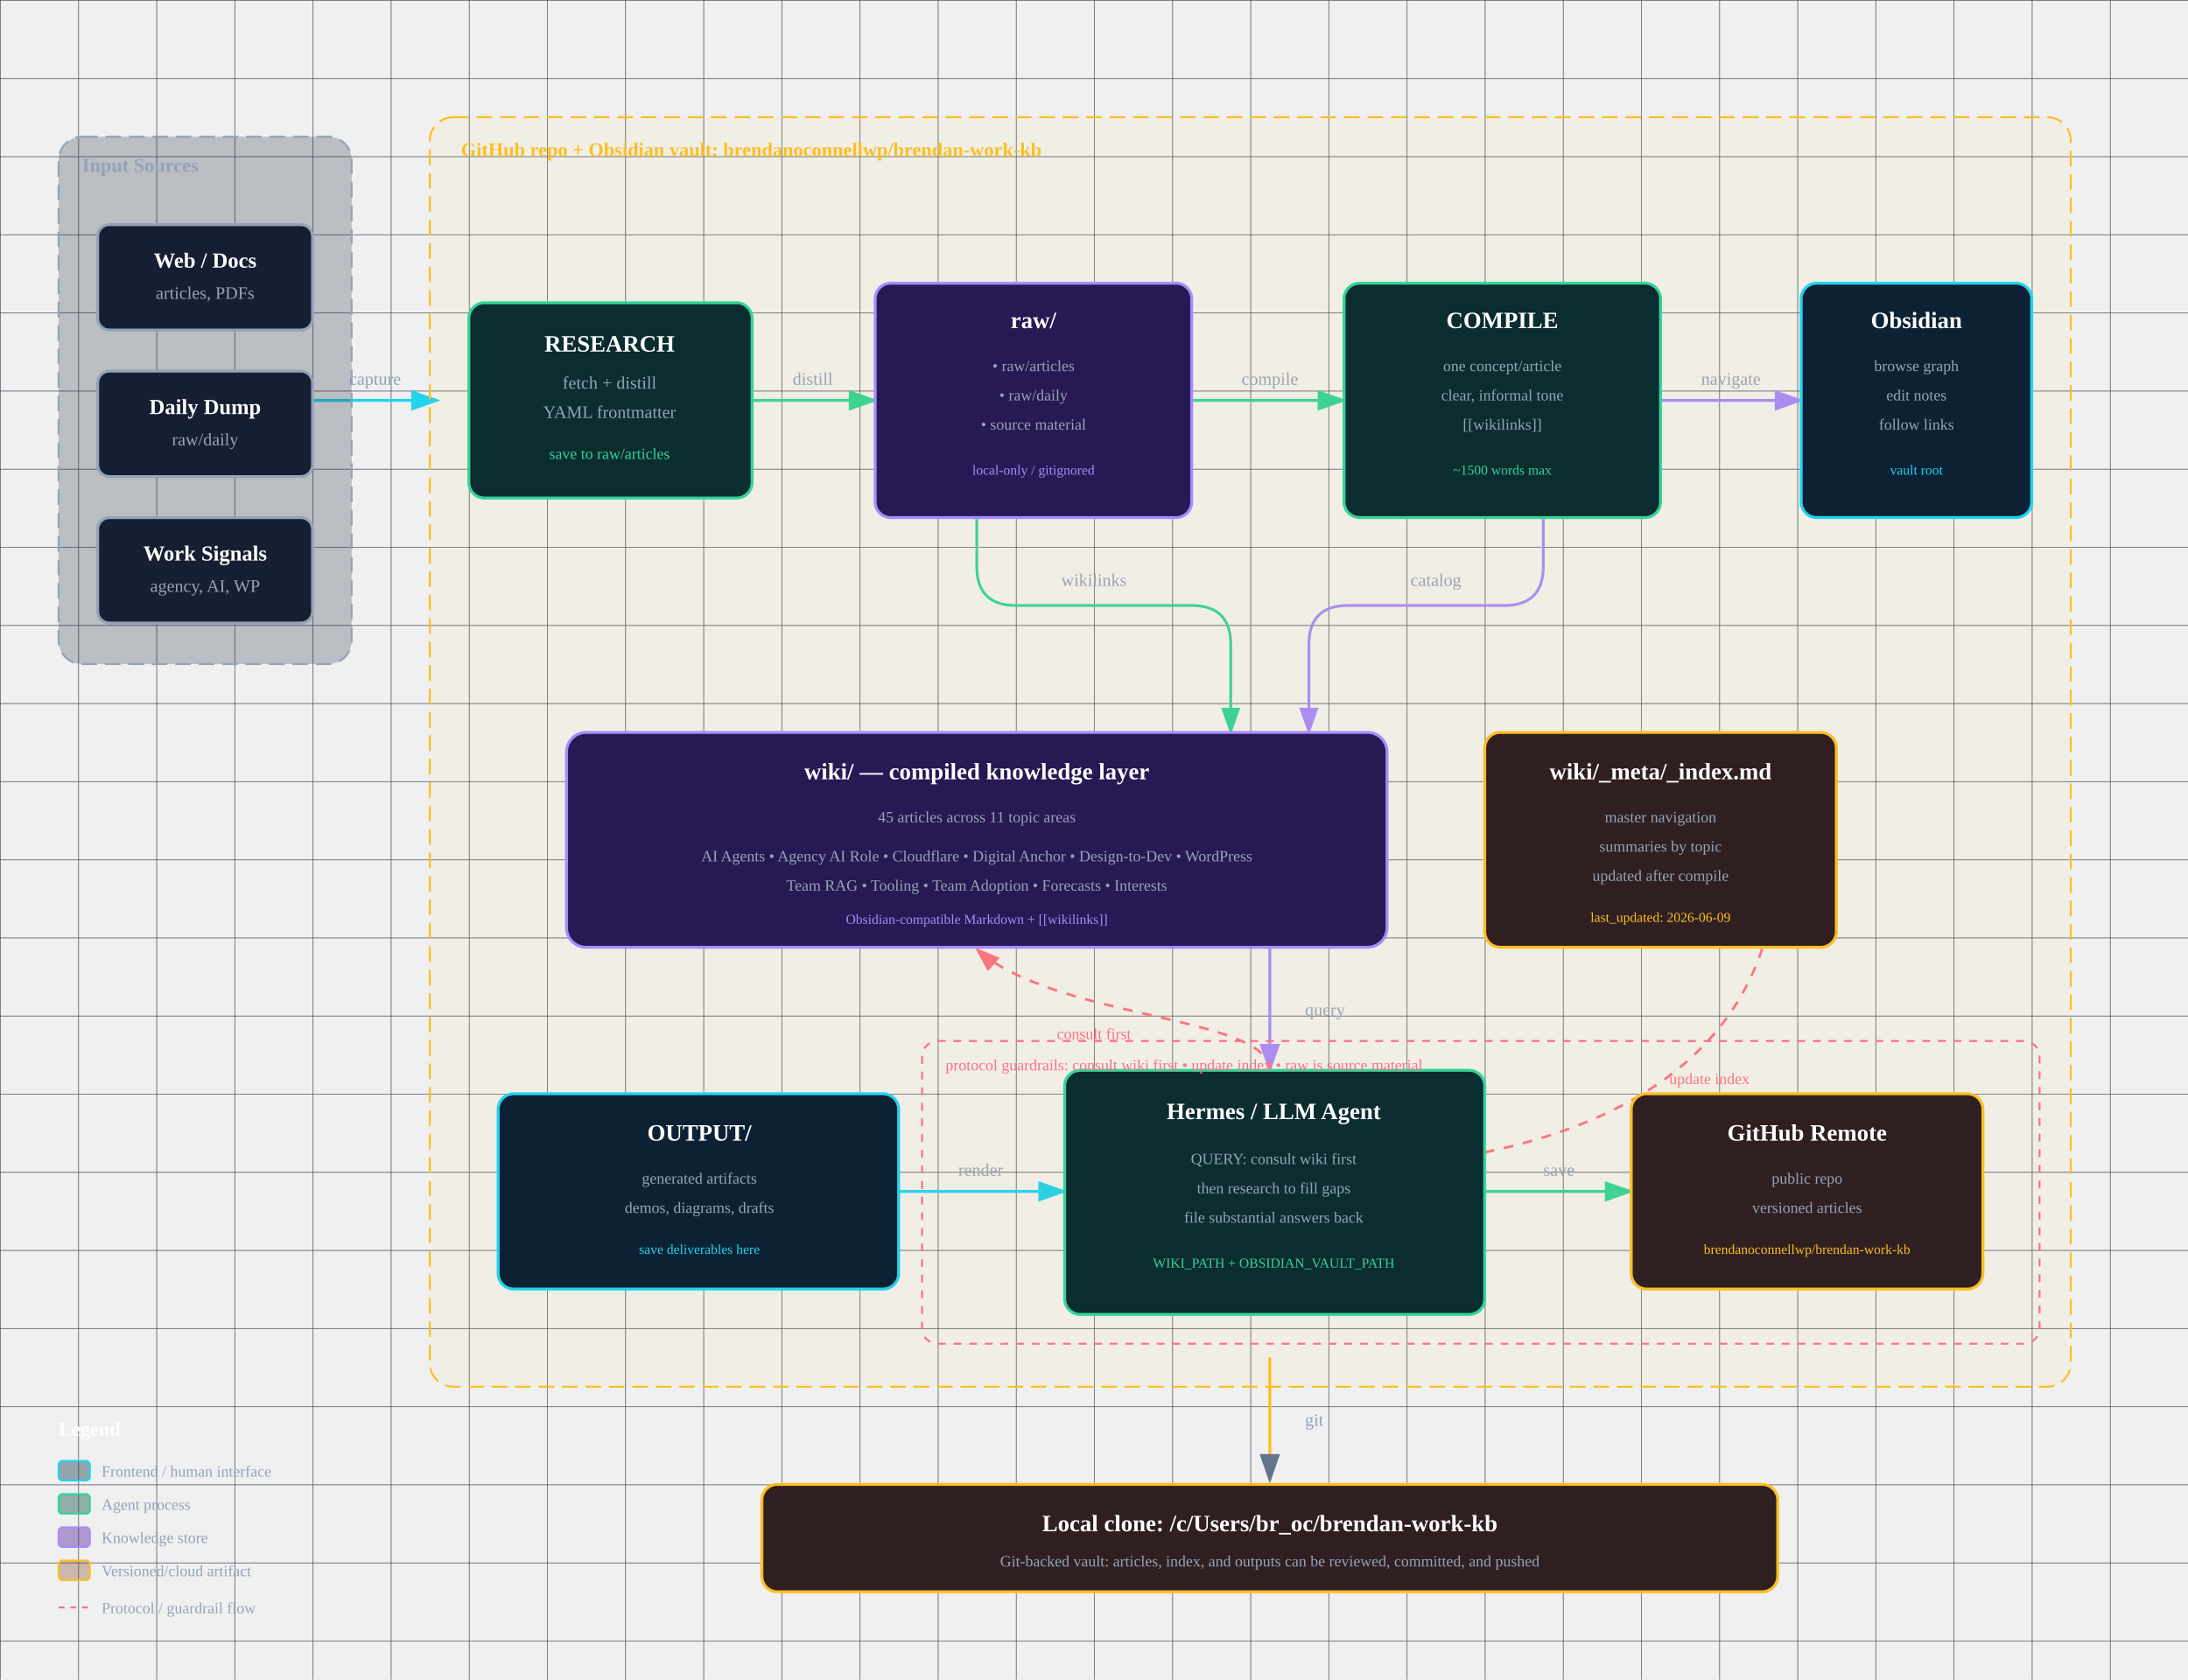
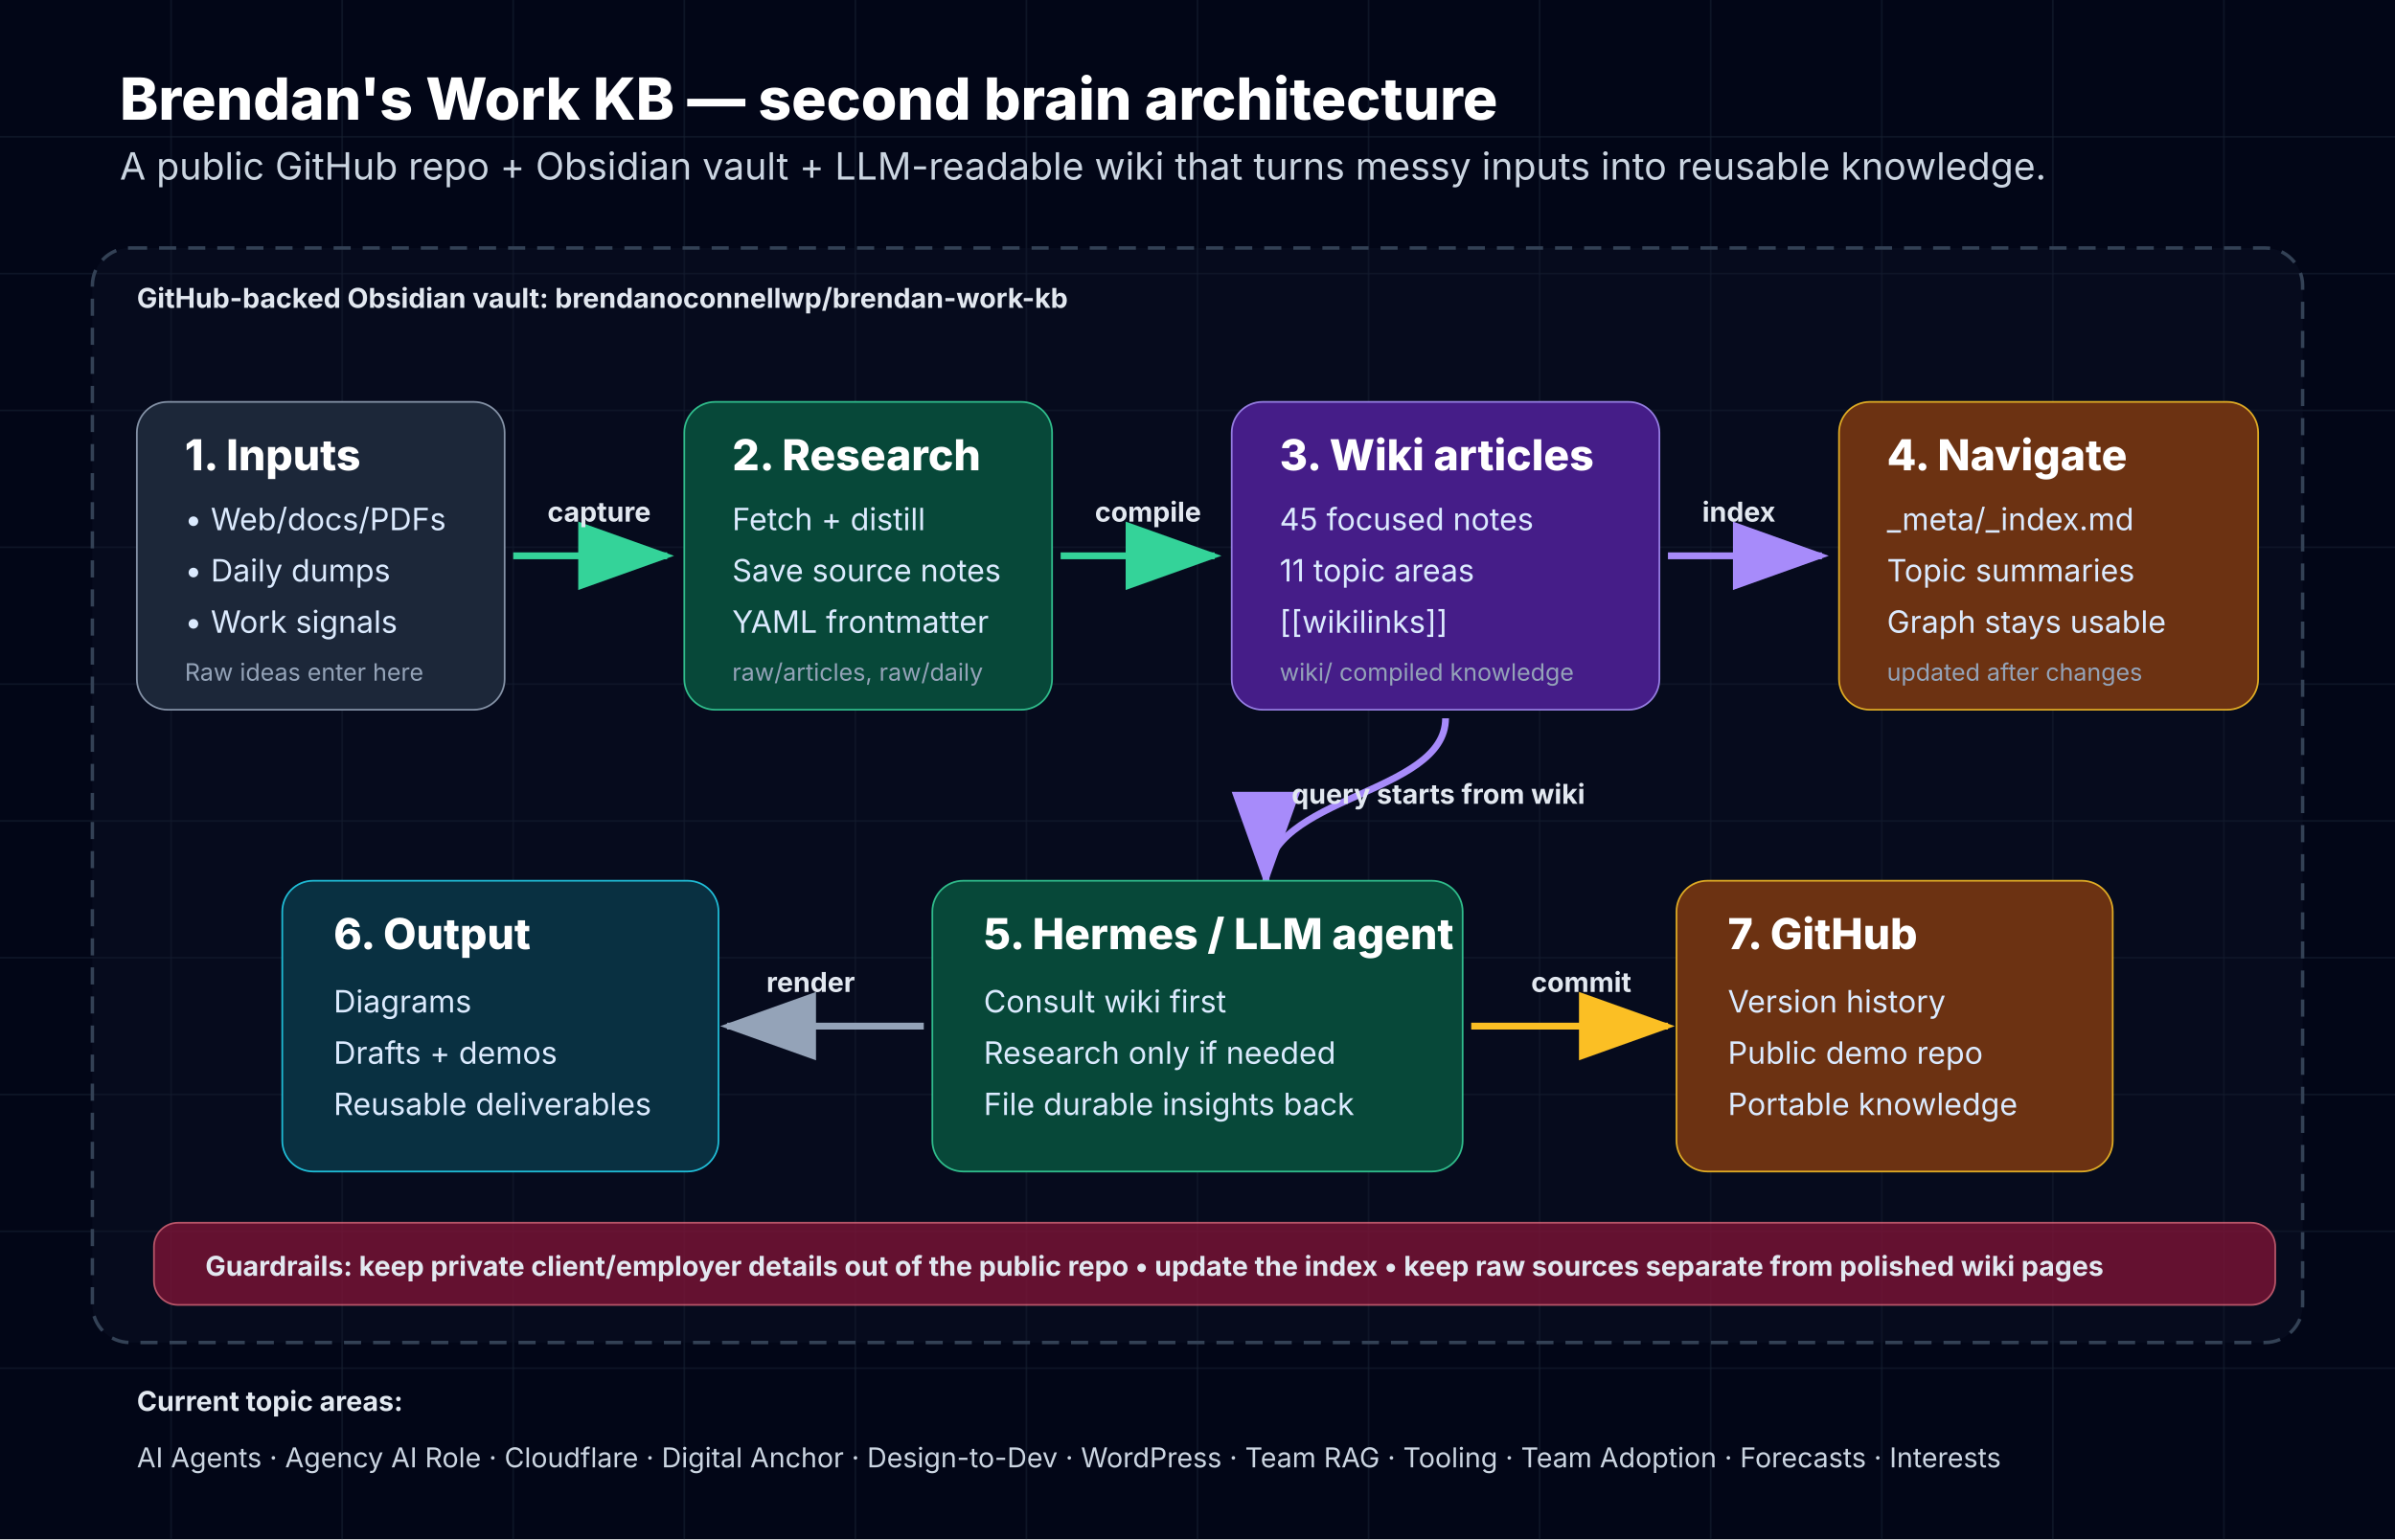
- <svg xmlns="http://www.w3.org/2000/svg" width="1120" height="860" viewBox="0 0 1120 860" role="img" aria-labelledby="title desc">
+ <svg xmlns="http://www.w3.org/2000/svg" width="1400" height="900" viewBox="0 0 1400 900" role="img" aria-labelledby="title desc">
  <defs>
-     <marker id="arrowhead" markerWidth="10" markerHeight="7" refX="9" refY="3.5" orient="auto">
-       <polygon points="0 0, 10 3.5, 0 7" fill="#64748b" />
+     <style>
+       .bg { fill: #020617; }
+       .grid { stroke: #1e293b; stroke-width: 1; opacity: 0.55; }
+       .boundary { fill: rgba(15, 23, 42, 0.34); stroke: #334155; stroke-width: 2; stroke-dasharray: 10 7; }
+       .box-base { fill: #0f172a; }
+       .source { fill: #1e293b; stroke: #94a3b8; }
+       .process { fill: #064e3b; stroke: #34d399; }
+       .store { fill: #4c1d95; stroke: #a78bfa; }
+       .nav { fill: #78350f; stroke: #fbbf24; }
+       .human { fill: #083344; stroke: #22d3ee; }
+       .guard { fill: #881337; stroke: #fb7185; }
+       .title { fill: #ffffff; font-family: Inter, Arial, sans-serif; font-weight: 800; font-size: 34px; }
+       .subtitle { fill: #cbd5e1; font-family: Inter, Arial, sans-serif; font-size: 22px; }
+       .h { fill: #ffffff; font-family: Inter, Arial, sans-serif; font-weight: 800; font-size: 25px; }
+       .t { fill: #dbeafe; font-family: Inter, Arial, sans-serif; font-size: 18px; }
+       .small { fill: #cbd5e1; font-family: Inter, Arial, sans-serif; font-size: 16px; }
+       .tiny { fill: #94a3b8; font-family: Inter, Arial, sans-serif; font-size: 14px; }
+       .label { fill: #e2e8f0; font-family: Inter, Arial, sans-serif; font-size: 16px; font-weight: 700; }
+       .arrow { fill: none; stroke: #94a3b8; stroke-width: 4; marker-end: url(#arrow); }
+       .arrow-green { fill: none; stroke: #34d399; stroke-width: 4; marker-end: url(#arrow-green); }
+       .arrow-purple { fill: none; stroke: #a78bfa; stroke-width: 4; marker-end: url(#arrow-purple); }
+       .arrow-yellow { fill: none; stroke: #fbbf24; stroke-width: 4; marker-end: url(#arrow-yellow); }
+     </style>
+     <marker id="arrow" markerWidth="14" markerHeight="10" refX="13" refY="5" orient="auto">
+       <polygon points="0 0, 14 5, 0 10" fill="#94a3b8" />
    </marker>
-     <marker id="arrowhead-cyan" markerWidth="10" markerHeight="7" refX="9" refY="3.5" orient="auto">
-       <polygon points="0 0, 10 3.5, 0 7" fill="#22d3ee" />
+     <marker id="arrow-green" markerWidth="14" markerHeight="10" refX="13" refY="5" orient="auto">
+       <polygon points="0 0, 14 5, 0 10" fill="#34d399" />
    </marker>
-     <marker id="arrowhead-emerald" markerWidth="10" markerHeight="7" refX="9" refY="3.5" orient="auto">
-       <polygon points="0 0, 10 3.5, 0 7" fill="#34d399" />
+     <marker id="arrow-purple" markerWidth="14" markerHeight="10" refX="13" refY="5" orient="auto">
+       <polygon points="0 0, 14 5, 0 10" fill="#a78bfa" />
    </marker>
-     <marker id="arrowhead-violet" markerWidth="10" markerHeight="7" refX="9" refY="3.5" orient="auto">
-       <polygon points="0 0, 10 3.5, 0 7" fill="#a78bfa" />
+     <marker id="arrow-yellow" markerWidth="14" markerHeight="10" refX="13" refY="5" orient="auto">
+       <polygon points="0 0, 14 5, 0 10" fill="#fbbf24" />
    </marker>
-     <marker id="arrowhead-rose" markerWidth="10" markerHeight="7" refX="9" refY="3.5" orient="auto">
-       <polygon points="0 0, 10 3.5, 0 7" fill="#fb7185" />
-     </marker>
-     <pattern id="grid" width="40" height="40" patternUnits="userSpaceOnUse">
-       <path d="M 40 0 L 0 0 0 40" fill="none" stroke="#1e293b" stroke-width="0.5" />
-     </pattern>
-     <filter id="glow" x="-30%" y="-30%" width="160%" height="160%">
-       <feGaussianBlur stdDeviation="2.5" result="coloredBlur" />
-       <feMerge>
-         <feMergeNode in="coloredBlur" />
-         <feMergeNode in="SourceGraphic" />
-       </feMerge>
-     </filter>
  </defs>
-   <rect width="100%" height="100%" fill="url(#grid)" />
-   <line x1="160" y1="205" x2="224" y2="205" stroke="#22d3ee" stroke-width="1.5" marker-end="url(#arrowhead-cyan)" />
-   <text x="192" y="197" fill="#94a3b8" font-size="9" text-anchor="middle">capture</text>
-   <line x1="385" y1="205" x2="448" y2="205" stroke="#34d399" stroke-width="1.5" marker-end="url(#arrowhead-emerald)" />
-   <text x="416" y="197" fill="#94a3b8" font-size="9" text-anchor="middle">distill</text>
-   <line x1="610" y1="205" x2="688" y2="205" stroke="#34d399" stroke-width="1.5" marker-end="url(#arrowhead-emerald)" />
-   <text x="650" y="197" fill="#94a3b8" font-size="9" text-anchor="middle">compile</text>
-   <line x1="850" y1="205" x2="922" y2="205" stroke="#a78bfa" stroke-width="1.5" marker-end="url(#arrowhead-violet)" />
-   <text x="886" y="197" fill="#94a3b8" font-size="9" text-anchor="middle">navigate</text>
-   <path d="M 500 250 L 500 290 Q 500 310 520 310 L 610 310 Q 630 310 630 330 L 630 375" fill="none" stroke="#34d399" stroke-width="1.4" marker-end="url(#arrowhead-emerald)" />
-   <text x="560" y="300" fill="#94a3b8" font-size="9" text-anchor="middle">wikilinks</text>
-   <path d="M 790 250 L 790 290 Q 790 310 770 310 L 690 310 Q 670 310 670 330 L 670 375" fill="none" stroke="#a78bfa" stroke-width="1.4" marker-end="url(#arrowhead-violet)" />
-   <text x="735" y="300" fill="#94a3b8" font-size="9" text-anchor="middle">catalog</text>
-   <line x1="650" y1="485" x2="650" y2="548" stroke="#a78bfa" stroke-width="1.5" marker-end="url(#arrowhead-violet)" />
-   <text x="668" y="520" fill="#94a3b8" font-size="9">query</text>
-   <line x1="760" y1="610" x2="835" y2="610" stroke="#34d399" stroke-width="1.5" marker-end="url(#arrowhead-emerald)" />
-   <text x="798" y="602" fill="#94a3b8" font-size="9" text-anchor="middle">save</text>
-   <line x1="460" y1="610" x2="545" y2="610" stroke="#22d3ee" stroke-width="1.5" marker-end="url(#arrowhead-cyan)" />
-   <text x="502" y="602" fill="#94a3b8" font-size="9" text-anchor="middle">render</text>
-   <path d="M 650 548 C 650 520 540 522 500 486" fill="none" stroke="#fb7185" stroke-width="1.3" stroke-dasharray="5,5" marker-end="url(#arrowhead-rose)" />
-   <text x="560" y="532" fill="#fb7185" font-size="8" text-anchor="middle">consult first</text>
-   <path d="M 760 590 C 905 560 910 468 910 430" fill="none" stroke="#fb7185" stroke-width="1.3" stroke-dasharray="5,5" marker-end="url(#arrowhead-rose)" />
-   <text x="875" y="555" fill="#fb7185" font-size="8" text-anchor="middle">update index</text>
-   <line x1="650" y1="695" x2="650" y2="758" stroke="#fbbf24" stroke-width="1.5" marker-end="url(#arrowhead)" />
-   <text x="668" y="730" fill="#94a3b8" font-size="9">git</text>
-   <rect x="30" y="70" width="150" height="270" rx="12" fill="rgba(30, 41, 59, 0.25)" stroke="#94a3b8" stroke-width="1" stroke-dasharray="8,4" />
-   <text x="42" y="88" fill="#94a3b8" font-size="10" font-weight="600">Input Sources</text>
-   <rect x="50" y="115" width="110" height="54" rx="6" fill="#0f172a" />
-   <rect x="50" y="115" width="110" height="54" rx="6" fill="rgba(30, 41, 59, 0.5)" stroke="#94a3b8" stroke-width="1.5" />
-   <text x="105" y="137" fill="white" font-size="11" font-weight="600" text-anchor="middle">Web / Docs</text>
-   <text x="105" y="153" fill="#94a3b8" font-size="9" text-anchor="middle">articles, PDFs</text>
-   <rect x="50" y="190" width="110" height="54" rx="6" fill="#0f172a" />
-   <rect x="50" y="190" width="110" height="54" rx="6" fill="rgba(30, 41, 59, 0.5)" stroke="#94a3b8" stroke-width="1.5" />
-   <text x="105" y="212" fill="white" font-size="11" font-weight="600" text-anchor="middle">Daily Dump</text>
-   <text x="105" y="228" fill="#94a3b8" font-size="9" text-anchor="middle">raw/daily</text>
-   <rect x="50" y="265" width="110" height="54" rx="6" fill="#0f172a" />
-   <rect x="50" y="265" width="110" height="54" rx="6" fill="rgba(30, 41, 59, 0.5)" stroke="#94a3b8" stroke-width="1.5" />
-   <text x="105" y="287" fill="white" font-size="11" font-weight="600" text-anchor="middle">Work Signals</text>
-   <text x="105" y="303" fill="#94a3b8" font-size="9" text-anchor="middle">agency, AI, WP</text>
-   <rect x="220" y="60" width="840" height="650" rx="12" fill="rgba(251, 191, 36, 0.05)" stroke="#fbbf24" stroke-width="1" stroke-dasharray="8,4" />
-   <text x="236" y="80" fill="#fbbf24" font-size="10" font-weight="600">GitHub repo + Obsidian vault: brendanoconnellwp/brendan-work-kb</text>
-   <rect x="240" y="155" width="145" height="100" rx="8" fill="#0f172a" />
-   <rect x="240" y="155" width="145" height="100" rx="8" fill="rgba(6, 78, 59, 0.4)" stroke="#34d399" stroke-width="1.5" />
-   <text x="312" y="180" fill="white" font-size="12" font-weight="600" text-anchor="middle">RESEARCH</text>
-   <text x="312" y="199" fill="#94a3b8" font-size="9" text-anchor="middle">fetch + distill</text>
-   <text x="312" y="214" fill="#94a3b8" font-size="9" text-anchor="middle">YAML frontmatter</text>
-   <text x="312" y="235" fill="#34d399" font-size="8" text-anchor="middle">save to raw/articles</text>
-   <rect x="448" y="145" width="162" height="120" rx="8" fill="#0f172a" />
-   <rect x="448" y="145" width="162" height="120" rx="8" fill="rgba(76, 29, 149, 0.4)" stroke="#a78bfa" stroke-width="1.5" />
-   <text x="529" y="168" fill="white" font-size="12" font-weight="600" text-anchor="middle">raw/</text>
-   <text x="529" y="190" fill="#94a3b8" font-size="8" text-anchor="middle">• raw/articles</text>
-   <text x="529" y="205" fill="#94a3b8" font-size="8" text-anchor="middle">• raw/daily</text>
-   <text x="529" y="220" fill="#94a3b8" font-size="8" text-anchor="middle">• source material</text>
-   <text x="529" y="243" fill="#a78bfa" font-size="7" text-anchor="middle">local-only / gitignored</text>
-   <rect x="688" y="145" width="162" height="120" rx="8" fill="#0f172a" />
-   <rect x="688" y="145" width="162" height="120" rx="8" fill="rgba(6, 78, 59, 0.4)" stroke="#34d399" stroke-width="1.5" />
-   <text x="769" y="168" fill="white" font-size="12" font-weight="600" text-anchor="middle">COMPILE</text>
-   <text x="769" y="190" fill="#94a3b8" font-size="8" text-anchor="middle">one concept/article</text>
-   <text x="769" y="205" fill="#94a3b8" font-size="8" text-anchor="middle">clear, informal tone</text>
-   <text x="769" y="220" fill="#94a3b8" font-size="8" text-anchor="middle">[[wikilinks]]</text>
-   <text x="769" y="243" fill="#34d399" font-size="7" text-anchor="middle">~1500 words max</text>
-   <rect x="922" y="145" width="118" height="120" rx="8" fill="#0f172a" />
-   <rect x="922" y="145" width="118" height="120" rx="8" fill="rgba(8, 51, 68, 0.4)" stroke="#22d3ee" stroke-width="1.5" />
-   <text x="981" y="168" fill="white" font-size="12" font-weight="600" text-anchor="middle">Obsidian</text>
-   <text x="981" y="190" fill="#94a3b8" font-size="8" text-anchor="middle">browse graph</text>
-   <text x="981" y="205" fill="#94a3b8" font-size="8" text-anchor="middle">edit notes</text>
-   <text x="981" y="220" fill="#94a3b8" font-size="8" text-anchor="middle">follow links</text>
-   <text x="981" y="243" fill="#22d3ee" font-size="7" text-anchor="middle">vault root</text>
-   <rect x="290" y="375" width="420" height="110" rx="10" fill="#0f172a" />
-   <rect x="290" y="375" width="420" height="110" rx="10" fill="rgba(76, 29, 149, 0.4)" stroke="#a78bfa" stroke-width="1.5" />
-   <text x="500" y="399" fill="white" font-size="12" font-weight="600" text-anchor="middle">wiki/ — compiled knowledge layer</text>
-   <text x="500" y="421" fill="#94a3b8" font-size="8" text-anchor="middle">45 articles across 11 topic areas</text>
-   <text x="500" y="441" fill="#94a3b8" font-size="8" text-anchor="middle">AI Agents • Agency AI Role • Cloudflare • Digital Anchor • Design-to-Dev • WordPress</text>
-   <text x="500" y="456" fill="#94a3b8" font-size="8" text-anchor="middle">Team RAG • Tooling • Team Adoption • Forecasts • Interests</text>
-   <text x="500" y="473" fill="#a78bfa" font-size="7" text-anchor="middle">Obsidian-compatible Markdown + [[wikilinks]]</text>
-   <rect x="760" y="375" width="180" height="110" rx="8" fill="#0f172a" />
-   <rect x="760" y="375" width="180" height="110" rx="8" fill="rgba(120, 53, 15, 0.3)" stroke="#fbbf24" stroke-width="1.5" />
-   <text x="850" y="399" fill="white" font-size="12" font-weight="600" text-anchor="middle">wiki/_meta/_index.md</text>
-   <text x="850" y="421" fill="#94a3b8" font-size="8" text-anchor="middle">master navigation</text>
-   <text x="850" y="436" fill="#94a3b8" font-size="8" text-anchor="middle">summaries by topic</text>
-   <text x="850" y="451" fill="#94a3b8" font-size="8" text-anchor="middle">updated after compile</text>
-   <text x="850" y="472" fill="#fbbf24" font-size="7" text-anchor="middle">last_updated: 2026-06-09</text>
-   <rect x="545" y="548" width="215" height="125" rx="8" fill="#0f172a" />
-   <rect x="545" y="548" width="215" height="125" rx="8" fill="rgba(6, 78, 59, 0.4)" stroke="#34d399" stroke-width="1.5" />
-   <text x="652" y="573" fill="white" font-size="12" font-weight="600" text-anchor="middle">Hermes / LLM Agent</text>
-   <text x="652" y="596" fill="#94a3b8" font-size="8" text-anchor="middle">QUERY: consult wiki first</text>
-   <text x="652" y="611" fill="#94a3b8" font-size="8" text-anchor="middle">then research to fill gaps</text>
-   <text x="652" y="626" fill="#94a3b8" font-size="8" text-anchor="middle">file substantial answers back</text>
-   <text x="652" y="649" fill="#34d399" font-size="7" text-anchor="middle">WIKI_PATH + OBSIDIAN_VAULT_PATH</text>
-   <rect x="255" y="560" width="205" height="100" rx="8" fill="#0f172a" />
-   <rect x="255" y="560" width="205" height="100" rx="8" fill="rgba(8, 51, 68, 0.4)" stroke="#22d3ee" stroke-width="1.5" />
-   <text x="358" y="584" fill="white" font-size="12" font-weight="600" text-anchor="middle">OUTPUT/</text>
-   <text x="358" y="606" fill="#94a3b8" font-size="8" text-anchor="middle">generated artifacts</text>
-   <text x="358" y="621" fill="#94a3b8" font-size="8" text-anchor="middle">demos, diagrams, drafts</text>
-   <text x="358" y="642" fill="#22d3ee" font-size="7" text-anchor="middle">save deliverables here</text>
-   <rect x="835" y="560" width="180" height="100" rx="8" fill="#0f172a" />
-   <rect x="835" y="560" width="180" height="100" rx="8" fill="rgba(120, 53, 15, 0.3)" stroke="#fbbf24" stroke-width="1.5" />
-   <text x="925" y="584" fill="white" font-size="12" font-weight="600" text-anchor="middle">GitHub Remote</text>
-   <text x="925" y="606" fill="#94a3b8" font-size="8" text-anchor="middle">public repo</text>
-   <text x="925" y="621" fill="#94a3b8" font-size="8" text-anchor="middle">versioned articles</text>
-   <text x="925" y="642" fill="#fbbf24" font-size="7" text-anchor="middle">brendanoconnellwp/brendan-work-kb</text>
-   <rect x="472" y="533" width="572" height="155" rx="8" fill="transparent" stroke="#fb7185" stroke-width="1" stroke-dasharray="4,4" />
-   <text x="484" y="548" fill="#fb7185" font-size="8">protocol guardrails: consult wiki first • update index • raw is source material</text>
-   <rect x="390" y="760" width="520" height="55" rx="8" fill="#0f172a" />
-   <rect x="390" y="760" width="520" height="55" rx="8" fill="rgba(120, 53, 15, 0.3)" stroke="#fbbf24" stroke-width="1.5" />
-   <text x="650" y="784" fill="white" font-size="12" font-weight="600" text-anchor="middle">Local clone: /c/Users/br_oc/brendan-work-kb</text>
-   <text x="650" y="802" fill="#94a3b8" font-size="8" text-anchor="middle">Git-backed vault: articles, index, and outputs can be reviewed, committed, and pushed</text>
-   <text x="30" y="735" fill="white" font-size="10" font-weight="600">Legend</text>
-   <rect x="30" y="748" width="16" height="10" rx="2" fill="rgba(8, 51, 68, 0.4)" stroke="#22d3ee" stroke-width="1" />
-   <text x="52" y="756" fill="#94a3b8" font-size="8">Frontend / human interface</text>
-   <rect x="30" y="765" width="16" height="10" rx="2" fill="rgba(6, 78, 59, 0.4)" stroke="#34d399" stroke-width="1" />
-   <text x="52" y="773" fill="#94a3b8" font-size="8">Agent process</text>
-   <rect x="30" y="782" width="16" height="10" rx="2" fill="rgba(76, 29, 149, 0.4)" stroke="#a78bfa" stroke-width="1" />
-   <text x="52" y="790" fill="#94a3b8" font-size="8">Knowledge store</text>
-   <rect x="30" y="799" width="16" height="10" rx="2" fill="rgba(120, 53, 15, 0.3)" stroke="#fbbf24" stroke-width="1" />
-   <text x="52" y="807" fill="#94a3b8" font-size="8">Versioned/cloud artifact</text>
-   <line x1="30" y1="823" x2="46" y2="823" stroke="#fb7185" stroke-width="1" stroke-dasharray="3,3" />
-   <text x="52" y="826" fill="#94a3b8" font-size="8">Protocol / guardrail flow</text>
+   <rect class="bg" width="1400" height="900" />
+   <g opacity="0.75">
+     <path class="grid" d="M0 80H1400 M0 160H1400 M0 240H1400 M0 320H1400 M0 400H1400 M0 480H1400 M0 560H1400 M0 640H1400 M0 720H1400 M0 800H1400" />
+     <path class="grid" d="M100 0V900 M200 0V900 M300 0V900 M400 0V900 M500 0V900 M600 0V900 M700 0V900 M800 0V900 M900 0V900 M1000 0V900 M1100 0V900 M1200 0V900 M1300 0V900" />
+   </g>
+   <text x="70" y="70" class="title">Brendan's Work KB — second brain architecture</text>
+   <text x="70" y="105" class="subtitle">A public GitHub repo + Obsidian vault + LLM-readable wiki that turns messy inputs into reusable knowledge.</text>
+   <rect x="54" y="145" width="1292" height="640" rx="22" class="boundary" />
+   <text x="80" y="180" class="label">GitHub-backed Obsidian vault: brendanoconnellwp/brendan-work-kb</text>
+   <g>
+     <rect x="80" y="235" width="215" height="180" rx="18" class="box-base" />
+     <rect x="80" y="235" width="215" height="180" rx="18" class="source" opacity="0.88" />
+     <text x="108" y="275" class="h">1. Inputs</text>
+     <text x="108" y="310" class="t">• Web/docs/PDFs</text>
+     <text x="108" y="340" class="t">• Daily dumps</text>
+     <text x="108" y="370" class="t">• Work signals</text>
+     <text x="108" y="398" class="tiny">Raw ideas enter here</text>
+   </g>
+   <path d="M 300 325 L 390 325" class="arrow-green" />
+   <text x="320" y="305" class="label">capture</text>
+   <g>
+     <rect x="400" y="235" width="215" height="180" rx="18" class="box-base" />
+     <rect x="400" y="235" width="215" height="180" rx="18" class="process" opacity="0.88" />
+     <text x="428" y="275" class="h">2. Research</text>
+     <text x="428" y="310" class="t">Fetch + distill</text>
+     <text x="428" y="340" class="t">Save source notes</text>
+     <text x="428" y="370" class="t">YAML frontmatter</text>
+     <text x="428" y="398" class="tiny">raw/articles, raw/daily</text>
+   </g>
+   <path d="M 620 325 L 710 325" class="arrow-green" />
+   <text x="640" y="305" class="label">compile</text>
+   <g>
+     <rect x="720" y="235" width="250" height="180" rx="18" class="box-base" />
+     <rect x="720" y="235" width="250" height="180" rx="18" class="store" opacity="0.88" />
+     <text x="748" y="275" class="h">3. Wiki articles</text>
+     <text x="748" y="310" class="t">45 focused notes</text>
+     <text x="748" y="340" class="t">11 topic areas</text>
+     <text x="748" y="370" class="t">[[wikilinks]]</text>
+     <text x="748" y="398" class="tiny">wiki/ compiled knowledge</text>
+   </g>
+   <path d="M 975 325 L 1065 325" class="arrow-purple" />
+   <text x="995" y="305" class="label">index</text>
+   <g>
+     <rect x="1075" y="235" width="245" height="180" rx="18" class="box-base" />
+     <rect x="1075" y="235" width="245" height="180" rx="18" class="nav" opacity="0.88" />
+     <text x="1103" y="275" class="h">4. Navigate</text>
+     <text x="1103" y="310" class="t">_meta/_index.md</text>
+     <text x="1103" y="340" class="t">Topic summaries</text>
+     <text x="1103" y="370" class="t">Graph stays usable</text>
+     <text x="1103" y="398" class="tiny">updated after changes</text>
+   </g>
+   <path d="M 845 420 C 845 465 740 465 740 515" class="arrow-purple" />
+   <text x="755" y="470" class="label">query starts from wiki</text>
+   <g>
+     <rect x="545" y="515" width="310" height="170" rx="18" class="box-base" />
+     <rect x="545" y="515" width="310" height="170" rx="18" class="process" opacity="0.88" />
+     <text x="575" y="555" class="h">5. Hermes / LLM agent</text>
+     <text x="575" y="592" class="t">Consult wiki first</text>
+     <text x="575" y="622" class="t">Research only if needed</text>
+     <text x="575" y="652" class="t">File durable insights back</text>
+   </g>
+   <path d="M 540 600 L 425 600" class="arrow" />
+   <text x="448" y="580" class="label">render</text>
+   <g>
+     <rect x="165" y="515" width="255" height="170" rx="18" class="box-base" />
+     <rect x="165" y="515" width="255" height="170" rx="18" class="human" opacity="0.88" />
+     <text x="195" y="555" class="h">6. Output</text>
+     <text x="195" y="592" class="t">Diagrams</text>
+     <text x="195" y="622" class="t">Drafts + demos</text>
+     <text x="195" y="652" class="t">Reusable deliverables</text>
+   </g>
+   <path d="M 860 600 L 975 600" class="arrow-yellow" />
+   <text x="895" y="580" class="label">commit</text>
+   <g>
+     <rect x="980" y="515" width="255" height="170" rx="18" class="box-base" />
+     <rect x="980" y="515" width="255" height="170" rx="18" class="nav" opacity="0.88" />
+     <text x="1010" y="555" class="h">7. GitHub</text>
+     <text x="1010" y="592" class="t">Version history</text>
+     <text x="1010" y="622" class="t">Public demo repo</text>
+     <text x="1010" y="652" class="t">Portable knowledge</text>
+   </g>
+   <g>
+     <rect x="90" y="715" width="1240" height="48" rx="14" class="guard" opacity="0.72" />
+     <text x="120" y="746" class="label">Guardrails: keep private client/employer details out of the public repo • update the index • keep raw sources separate from polished wiki pages</text>
+   </g>
+   <text x="80" y="825" class="label">Current topic areas:</text>
+   <text x="80" y="858" class="small">AI Agents · Agency AI Role · Cloudflare · Digital Anchor · Design-to-Dev · WordPress · Team RAG · Tooling · Team Adoption · Forecasts · Interests</text>
</svg>
